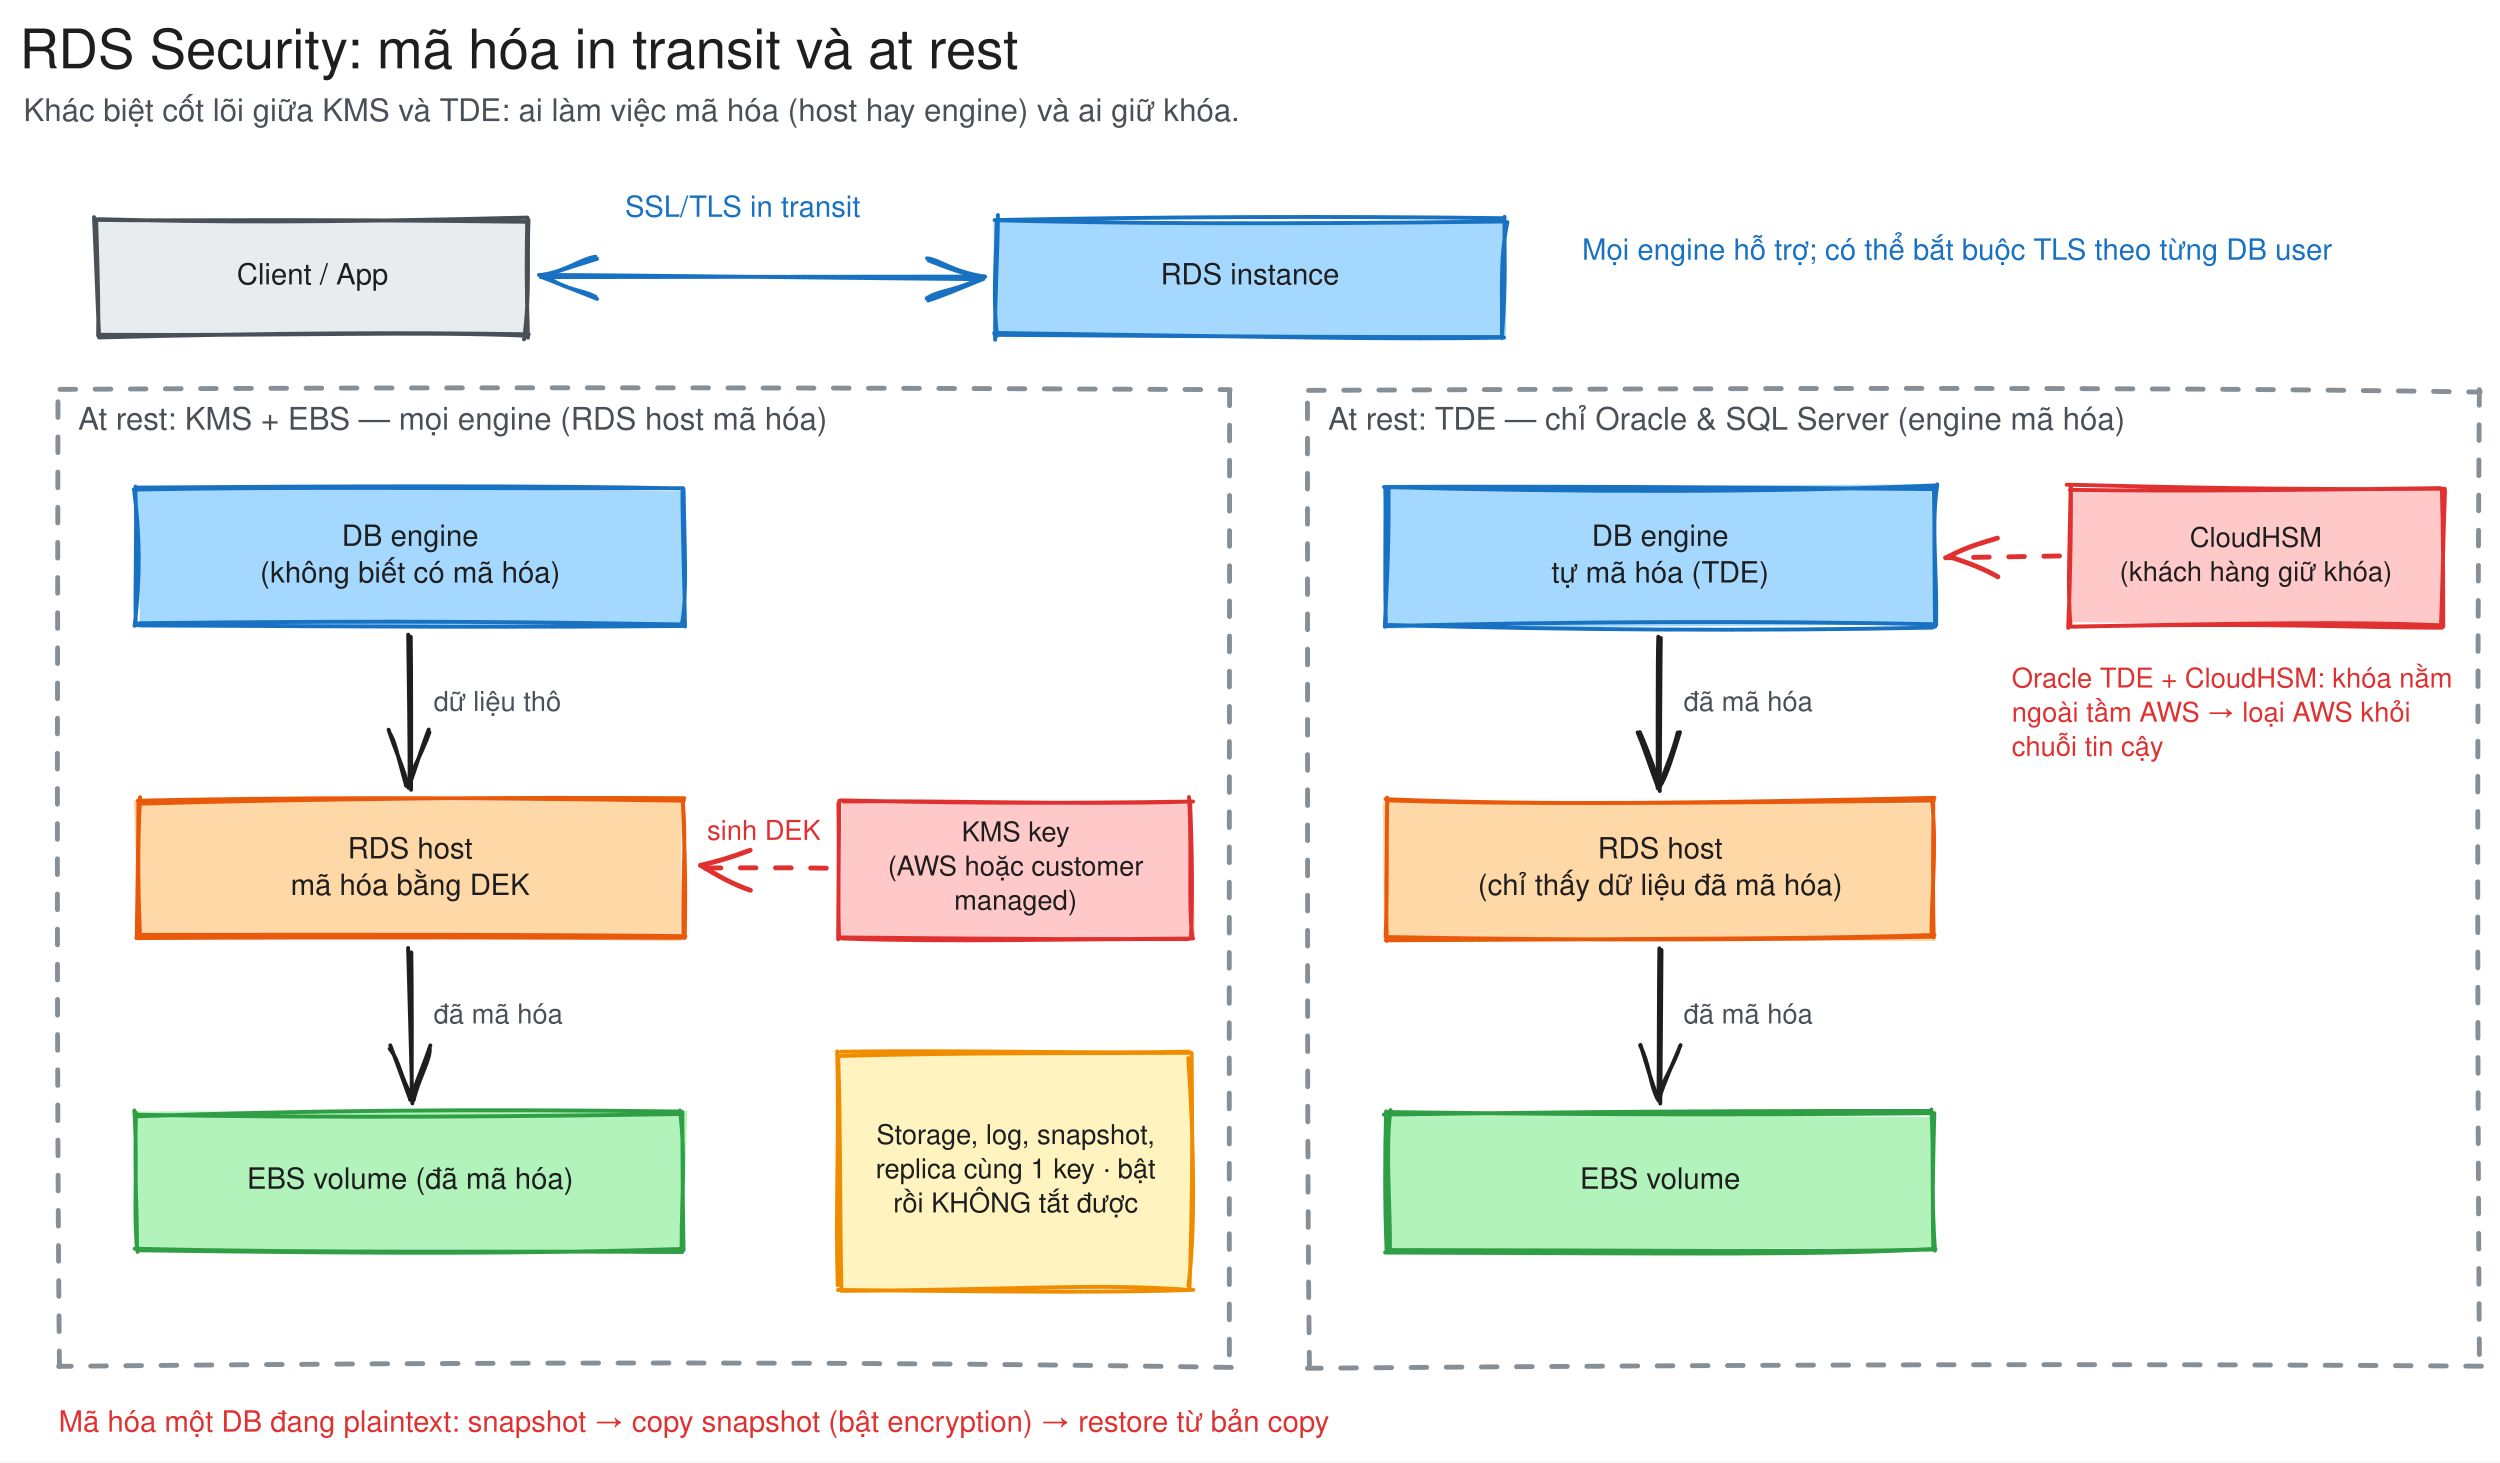
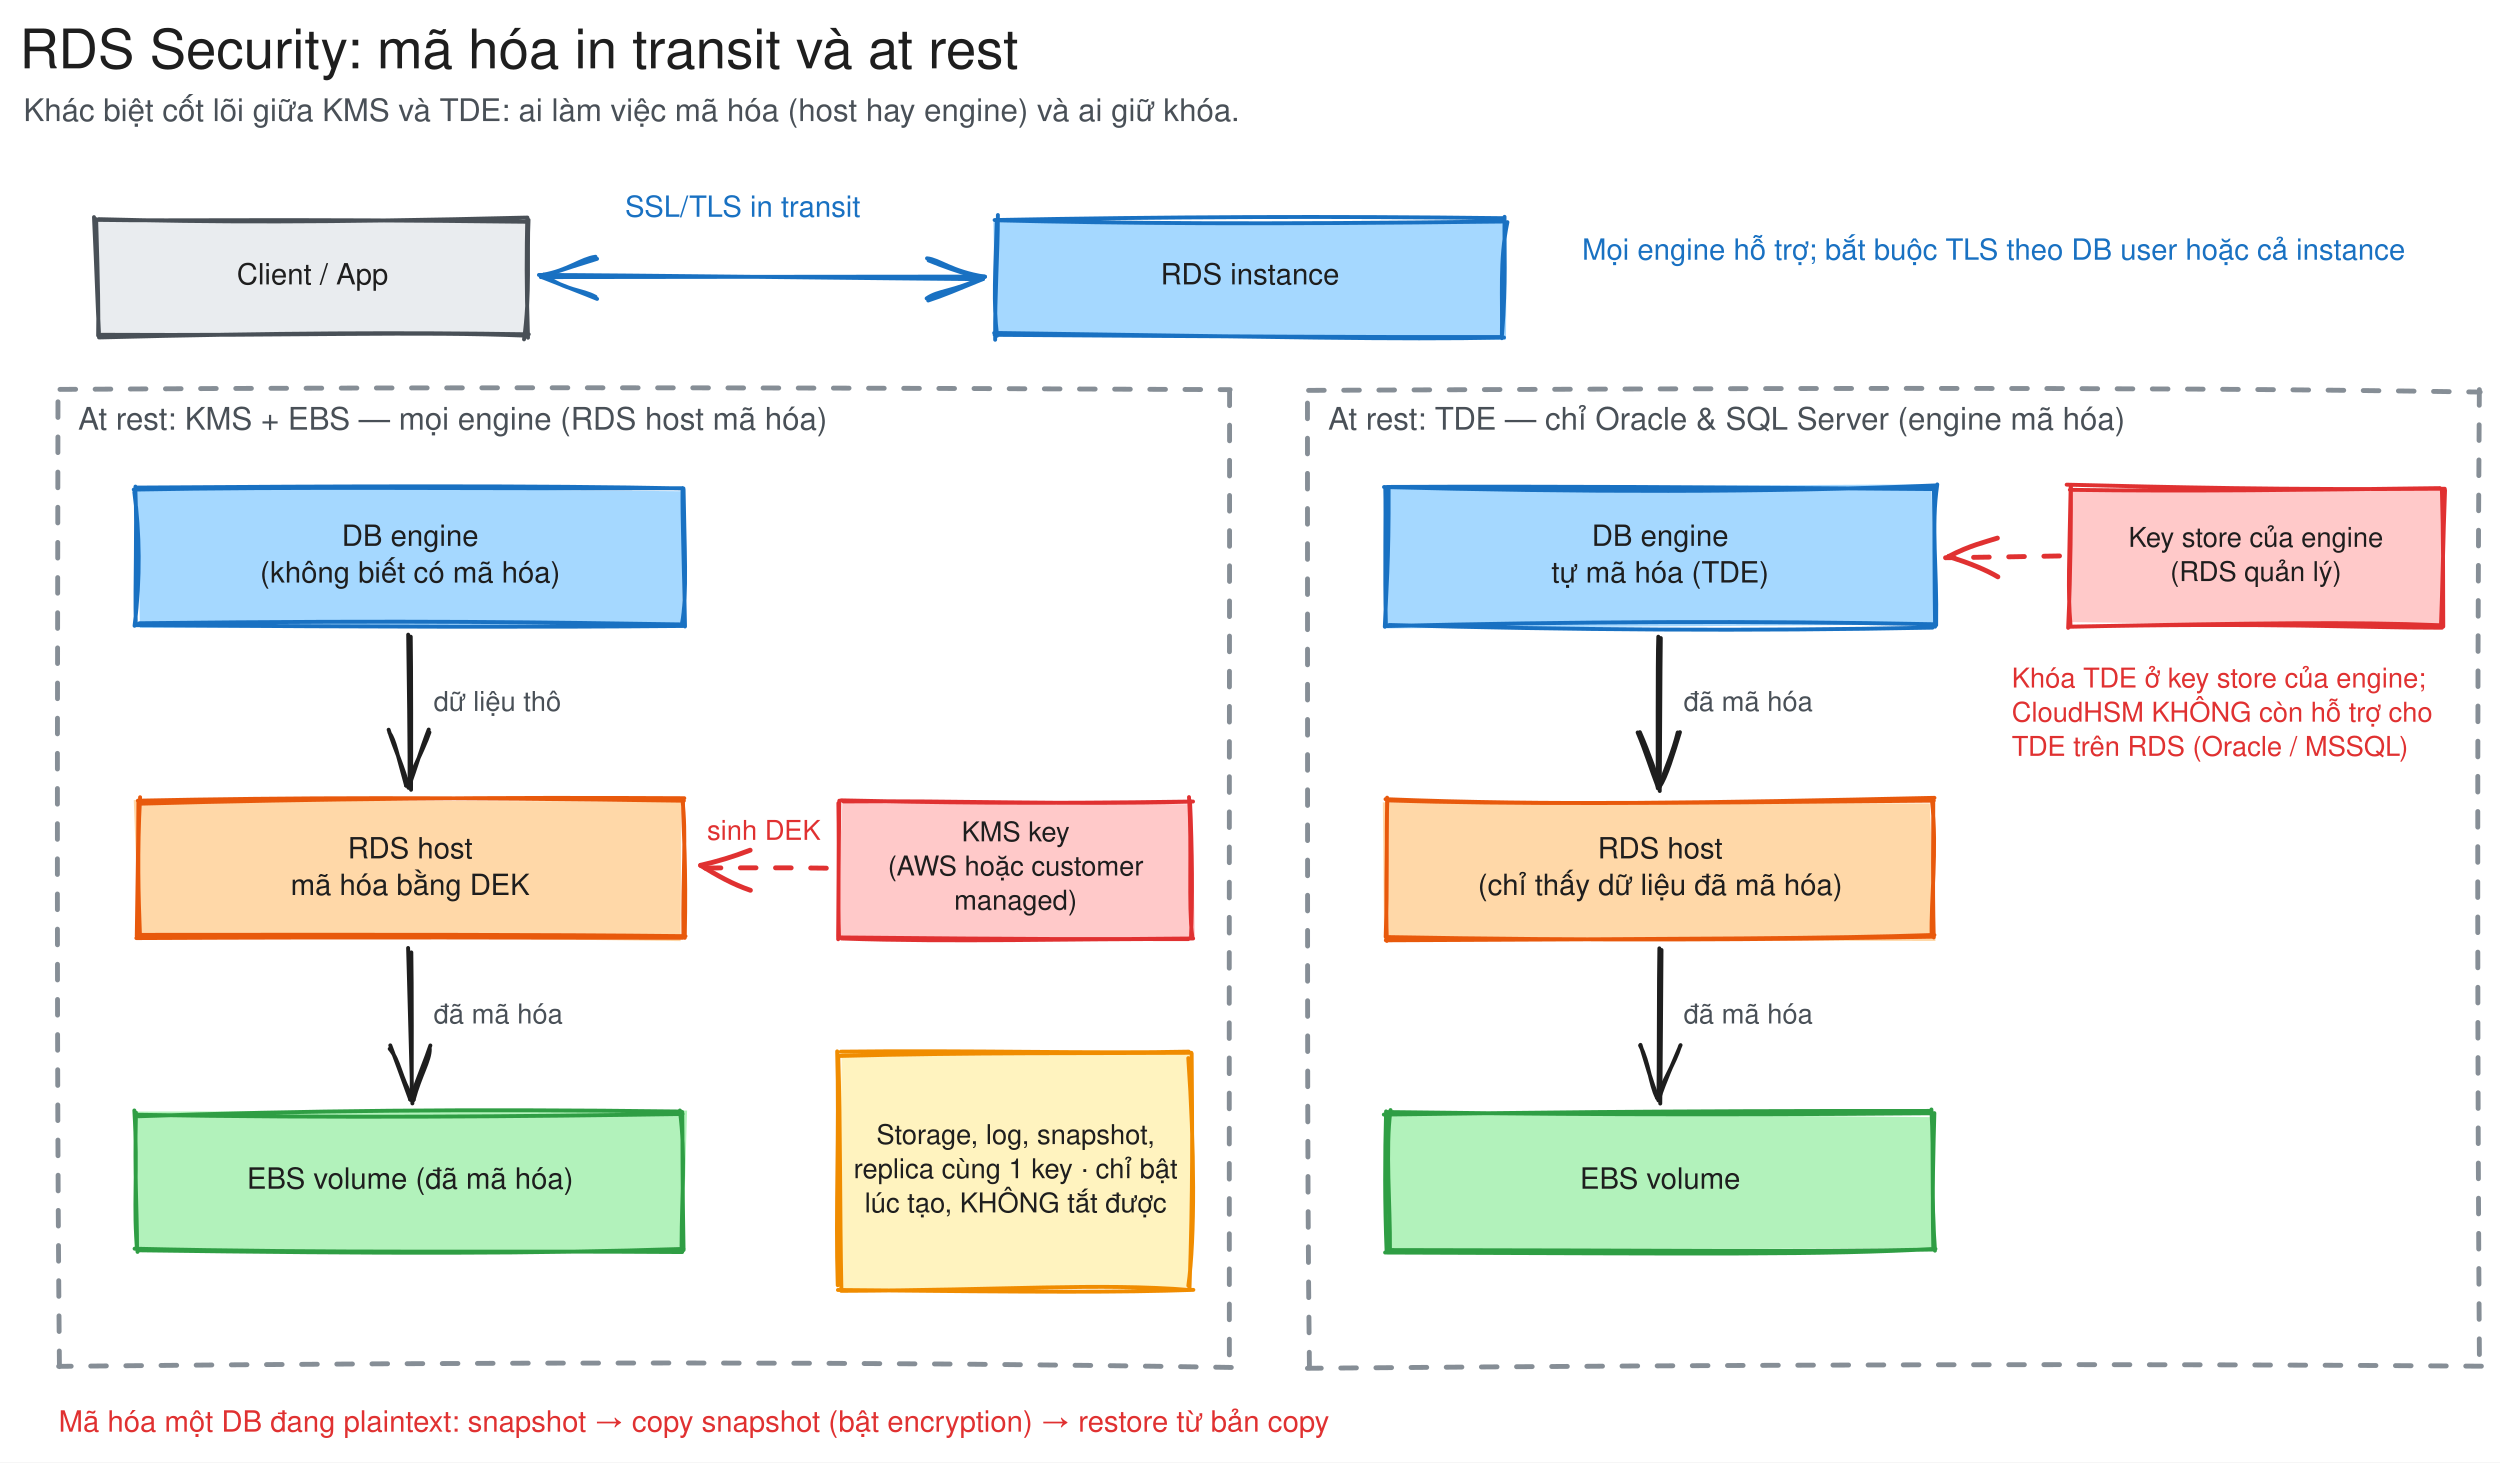
<svg xmlns="http://www.w3.org/2000/svg" version="1.1" viewBox="0 0 1280 748.75" width="1280" height="748.75">
  <defs>
    <style>
      @font-face {
        font-family: "Virgil";
        src: url("https://excalidraw.com/Virgil.woff2");
      }
      @font-face {
        font-family: "Cascadia";
        src: url("https://excalidraw.com/Cascadia.woff2");
      }
    </style>
  </defs>
  <rect x="0" y="0" width="1280" height="748.75" fill="#ffffff" />
  <g transform="translate(10 10) rotate(0 281.4 17.5)">
    <text x="0" y="25" font-family="Helvetica, Segoe UI Emoji" font-size="28px" fill="#1e1e1e" text-anchor="start" style="white-space: pre;" direction="ltr">RDS Security: mã hóa in transit và at rest</text>
  </g>
  <g transform="translate(12 48) rotate(0 318.08 10)">
    <text x="0" y="14" font-family="Helvetica, Segoe UI Emoji" font-size="16px" fill="#495057" text-anchor="start" style="white-space: pre;" direction="ltr">Khác biệt cốt lõi giữa KMS và TDE: ai làm việc mã hóa (host hay engine) và ai giữ khóa.</text>
  </g>
  <g stroke-linecap="round" transform="translate(30 200) rotate(0 300 250)">
    <path d="M0.71 -0.63 C220.9 -2.15, 441.58 -1.28, 599.82 -0.49 M599.54 -0.31 C599.64 108.45, 599.22 217.59, 599.43 500.67 M600.43 500.13 C415.91 497.05, 232.07 497.3, 0.03 499.57 M0.43 499.72 C-0.52 395.24, -0.96 288.93, -0.31 -0.45" stroke="#868e96" stroke-width="2.5" fill="none" stroke-dasharray="8 10" />
  </g>
  <g transform="translate(40 206) rotate(0 192.16 10)">
    <text x="0" y="14" font-family="Helvetica, Segoe UI Emoji" font-size="16px" fill="#495057" text-anchor="start" style="white-space: pre;" direction="ltr">At rest: KMS + EBS — mọi engine (RDS host mã hóa)</text>
  </g>
  <g stroke-linecap="round" transform="translate(670 200) rotate(0 300 250)">
    <path d="M-0.01 -0.13 C204.04 -1.02, 406.49 -2.24, 599.86 0.74 M599.43 -0.5 C598.2 176.8, 598.45 353.99, 599.49 500.51 M600.47 499.49 C414.77 498.06, 230.81 498.67, -0.59 500.56 M0.43 500.37 C-0.91 386.54, -0.4 273.21, -0.58 0.03" stroke="#868e96" stroke-width="2.5" fill="none" stroke-dasharray="8 10" />
  </g>
  <g transform="translate(680 206) rotate(0 206.4 10)">
    <text x="0" y="14" font-family="Helvetica, Segoe UI Emoji" font-size="16px" fill="#495057" text-anchor="start" style="white-space: pre;" direction="ltr">At rest: TDE — chỉ Oracle &amp; SQL Server (engine mã hóa)</text>
  </g>
  <g stroke-linecap="round" transform="translate(50 112) rotate(0 110 30)">
    <path d="M-0.03 0.23 L220.65 -0.53 L221.07 59.58 L0.51 58.26" stroke="none" stroke-width="0" fill="#e9ecef" />
    <path d="M-1.22 0.57 C45.52 1.31, 90.74 -0.06, 220.52 1.56 M0.54 0.21 C58.03 1.76, 113.99 2.04, 220.04 -0.61 M220.61 0.57 C219.77 17.42, 221.48 38.94, 218.3 61.76 M219.94 0.23 C219.63 16.71, 219.38 33.01, 220.34 60.92 M219.95 59.89 C163.12 57.5, 103.93 60.01, 1.16 59.39 M220.73 59.16 C156.03 58.17, 92.34 58.39, 0.69 60.78 M0.65 58.06 C-0.04 44.85, -0.5 29.03, -1.88 -0.84 M0.24 59.79 C0.49 47.94, 0.29 35.89, -0.77 0.2" stroke="#495057" stroke-width="2" fill="none" />
  </g>
  <g transform="translate(117.85 132.625) rotate(0 42.15 9.375)">
    <text x="42.15" y="13" font-family="Helvetica, Segoe UI Emoji" font-size="15px" fill="#1e1e1e" text-anchor="middle" style="white-space: pre;" direction="ltr">Client / App</text>
  </g>
  <g stroke-linecap="round" transform="translate(510 112) rotate(0 130 30)">
    <path d="M-1.4 1.72 L261.42 1.7 L261.08 61.85 L-0.21 60.1" stroke="none" stroke-width="0" fill="#a5d8ff" />
    <path d="M0.87 0.82 C65.9 2.35, 130.26 2.98, 259.76 1.42 M-0.76 0.67 C85.17 -1, 171.82 -1.39, 259.72 -0.29 M261.8 1.74 C257.66 21.19, 259.41 39.78, 258.94 61.16 M260.33 -0.99 C260.08 15.24, 261.19 32.29, 259.08 59.07 M260.04 60.82 C204.6 62, 146.24 60.51, -0.98 58.46 M259.42 60.55 C192.14 60.71, 125.39 60.31, -0.75 59.43 M-0.48 61.96 C-0.68 38.13, 0.89 18.46, 0.92 -1.91 M0.51 59.9 C-1.51 43.57, -0.4 26.47, 0.38 0.64" stroke="#1971c2" stroke-width="2" fill="none" />
  </g>
  <g transform="translate(593.425 132.625) rotate(0 46.575 9.375)">
    <text x="46.575" y="13" font-family="Helvetica, Segoe UI Emoji" font-size="15px" fill="#1e1e1e" text-anchor="middle" style="white-space: pre;" direction="ltr">RDS instance</text>
  </g>
  <g stroke-linecap="round" transform="translate(70 250) rotate(0 140 35)">
    <path d="M0.44 -0.93 L278.94 1.51 L279.48 71.15 L1.62 71.52" stroke="none" stroke-width="0" fill="#a5d8ff" />
    <path d="M-1.52 0.67 C80.84 -0.92, 164.87 0.22, 278.86 -0.02 M0.27 -0.36 C103.99 -1.09, 207.43 -1.47, 279.92 0.08 M279.99 0.64 C280.37 28.11, 281.93 55.69, 279.13 69.41 M279.45 -0.13 C279.3 16.37, 280.12 34.44, 280.72 70.76 M279.35 69.71 C210.53 68.68, 144.37 67.49, 1.38 69.1 M279.77 70.49 C206.72 71.15, 131.78 71.03, -0.46 70.09 M-1.11 70.41 C1.98 45.99, 1.5 22.61, -1.22 1.99 M-0.49 70.04 C-0.97 47.32, 0.18 23.16, -0.65 -0.87" stroke="#1971c2" stroke-width="2" fill="none" />
  </g>
  <g transform="translate(132.825 266.25) rotate(0 77.175 18.75)">
    <text x="77.175" y="13.25" font-family="Helvetica, Segoe UI Emoji" font-size="15px" fill="#1e1e1e" text-anchor="middle" style="white-space: pre;" direction="ltr">DB engine</text>
    <text x="77.175" y="32" font-family="Helvetica, Segoe UI Emoji" font-size="15px" fill="#1e1e1e" text-anchor="middle" style="white-space: pre;" direction="ltr">(không biết có mã hóa)</text>
  </g>
  <g stroke-linecap="round" transform="translate(70 410) rotate(0 140 35)">
    <path d="M-1.52 -0.38 L278.86 0.41 L278.48 71.85 L1.04 68.4" stroke="none" stroke-width="0" fill="#ffd8a8" />
    <path d="M1.16 1.5 C92.42 -1.07, 184.08 -1.85, 280.36 -1.32 M0.57 -0.05 C79.02 -1.67, 156.94 -1.88, 280.14 -0.03 M279.36 -0.87 C281.54 17.49, 279.49 36.69, 279.89 69.43 M279.66 -0.57 C279.91 16.59, 281.4 31.78, 280.6 70.17 M280.97 69.31 C202.76 68.45, 126.12 68.57, 1.33 68.65 M279.58 70.15 C202.51 70.17, 124.34 69.65, -0.19 70.31 M1.67 69.19 C0.89 48.3, 0.19 27.05, 1.73 -1.82 M0.02 69.28 C0.22 49.59, 0.78 29.22, 0.87 0.38" stroke="#e8590c" stroke-width="2" fill="none" />
  </g>
  <g transform="translate(151.125 426.25) rotate(0 58.875 18.75)">
    <text x="58.875" y="13.25" font-family="Helvetica, Segoe UI Emoji" font-size="15px" fill="#1e1e1e" text-anchor="middle" style="white-space: pre;" direction="ltr">RDS host</text>
    <text x="58.875" y="32" font-family="Helvetica, Segoe UI Emoji" font-size="15px" fill="#1e1e1e" text-anchor="middle" style="white-space: pre;" direction="ltr">mã hóa bằng DEK</text>
  </g>
  <g stroke-linecap="round" transform="translate(70 570) rotate(0 140 35)">
    <path d="M-0.84 -0.89 L281.79 -1.41 L279.71 70.32 L-1.25 69.97" stroke="none" stroke-width="0" fill="#b2f2bb" />
    <path d="M0.84 1.53 C84.22 -1.34, 167.36 -2.33, 278.72 -0.91 M-0.26 0.75 C100.51 2.56, 200.7 1.64, 279.48 0.37 M278.09 -1.43 C281.14 21.66, 279.01 41.42, 278.96 68.09 M279.3 -0.65 C279.58 14.6, 279.22 29.4, 279.98 70.04 M279.27 71.06 C188.9 70.35, 97.84 71.74, -1.09 69.33 M280.06 69.44 C203.8 71.97, 128.45 71.92, 0.41 70.15 M0.42 70.98 C-2.04 49.53, 0.74 29.6, -1.22 -1.45 M0.16 69.04 C0.2 51.11, -1.17 32.25, -0.39 -0.35" stroke="#2f9e44" stroke-width="2" fill="none" />
  </g>
  <g transform="translate(127.95 595.625) rotate(0 82.05 9.375)">
    <text x="82.05" y="13" font-family="Helvetica, Segoe UI Emoji" font-size="15px" fill="#1e1e1e" text-anchor="middle" style="white-space: pre;" direction="ltr">EBS volume (đã mã hóa)</text>
  </g>
  <g stroke-linecap="round" transform="translate(430 410) rotate(0 90 35)">
    <path d="M1.29 1.03 L180.25 1.79 L181.82 70.1 L-1.82 69.66" stroke="none" stroke-width="0" fill="#ffc9c9" />
    <path d="M1.86 0.35 C58.46 -0.25, 116.37 2.15, 178.87 0.46 M0.67 -0.22 C47.36 0.82, 94.76 1.68, 180.83 0.38 M178.77 -1.89 C180.39 24.74, 178.34 53.5, 180.44 69.43 M179.28 -0.04 C180.43 25.21, 180.6 50.55, 179.78 70.47 M178.43 70.83 C118.47 70.5, 59.37 72.6, 0.84 70.51 M180.89 70.5 C138.74 71.03, 96.57 70.9, -0.27 69.96 M-0.43 69.54 C-1.08 50.31, -0.27 30.75, -0.75 1.2 M-0.86 70.9 C-0.7 46.05, -0.58 20.97, -0.27 -0.05" stroke="#e03131" stroke-width="2" fill="none" />
  </g>
  <g transform="translate(452.31 418.75) rotate(0 67.69 26.25)">
    <text x="67.69" y="12" font-family="Helvetica, Segoe UI Emoji" font-size="14px" fill="#1e1e1e" text-anchor="middle" style="white-space: pre;" direction="ltr">KMS key</text>
    <text x="67.69" y="29.5" font-family="Helvetica, Segoe UI Emoji" font-size="14px" fill="#1e1e1e" text-anchor="middle" style="white-space: pre;" direction="ltr">(AWS hoặc customer</text>
    <text x="67.69" y="47" font-family="Helvetica, Segoe UI Emoji" font-size="14px" fill="#1e1e1e" text-anchor="middle" style="white-space: pre;" direction="ltr">managed)</text>
  </g>
  <g stroke-linecap="round" transform="translate(430 540) rotate(0 90 60)">
    <path d="M0.92 -1.95 L179.22 -0.27 L179.42 119.1 L-0.68 120.49" stroke="none" stroke-width="0" fill="#fff3bf" />
    <path d="M0.51 -1.55 C65.76 -2.38, 133 -0.46, 178.63 -1.57 M-0.65 0.67 C65.66 -1.21, 130.95 -0.63, 179.99 -0.97 M178.4 1.75 C181.55 47.02, 181.87 94.09, 178.43 118.27 M180.13 -0.56 C180.41 35.94, 180.78 70.45, 179.03 119.45 M179.52 120.48 C131.81 116.8, 86.91 120.57, 0.71 120.92 M181 120.41 C142.53 121.74, 105.95 121.58, -0.98 120.47 M-1.08 118.04 C-2.3 80.58, -0.21 37.54, -1.37 -1.71 M0.79 120.33 C-0.05 77.66, 0.34 36.7, -0.81 0.18" stroke="#f08c00" stroke-width="2" fill="none" />
  </g>
  <g transform="translate(442.16 573.75) rotate(0 77.84 26.25)">
    <text x="77.84" y="12" font-family="Helvetica, Segoe UI Emoji" font-size="14px" fill="#1e1e1e" text-anchor="middle" style="white-space: pre;" direction="ltr">Storage, log, snapshot,</text>
-     <text x="77.84" y="29.5" font-family="Helvetica, Segoe UI Emoji" font-size="14px" fill="#1e1e1e" text-anchor="middle" style="white-space: pre;" direction="ltr">replica cùng 1 key · bật</text>
-     <text x="77.84" y="47" font-family="Helvetica, Segoe UI Emoji" font-size="14px" fill="#1e1e1e" text-anchor="middle" style="white-space: pre;" direction="ltr">rồi KHÔNG tắt được</text>
+     <text x="77.84" y="29.5" font-family="Helvetica, Segoe UI Emoji" font-size="14px" fill="#1e1e1e" text-anchor="middle" style="white-space: pre;" direction="ltr">replica cùng 1 key · chỉ bật</text>
+     <text x="77.84" y="47" font-family="Helvetica, Segoe UI Emoji" font-size="14px" fill="#1e1e1e" text-anchor="middle" style="white-space: pre;" direction="ltr">lúc tạo, KHÔNG tắt được</text>
  </g>
  <g stroke-linecap="round" transform="translate(710 250) rotate(0 140 35)">
    <path d="M0.22 -0.55 L278.9 -2 L280.61 69.67 L-0.9 71.76" stroke="none" stroke-width="0" fill="#a5d8ff" />
    <path d="M-1.39 -0.64 C96.51 2.02, 194.95 2.24, 281.3 -1.48 M0.22 -0.69 C82.87 -1.09, 165.36 -0.58, 280.35 0.42 M281.88 -1.98 C278.67 19.86, 281.82 40.28, 281.31 70.08 M280.16 -0.26 C280.53 23.22, 280.41 49.14, 280.76 70.86 M279.45 71.35 C186.03 73.22, 92.86 72.53, 1.29 69.99 M280.28 69.61 C187.62 67.77, 94.55 68.25, -0.62 70.56 M-0.98 70.9 C-0.36 53.91, 1.16 37.64, 0.97 -0.03 M-0.43 69.45 C-1.13 42.21, -0.36 14.45, -0.74 -0.43" stroke="#1971c2" stroke-width="2" fill="none" />
  </g>
  <g transform="translate(794.575 266.25) rotate(0 55.425 18.75)">
    <text x="55.425" y="13.25" font-family="Helvetica, Segoe UI Emoji" font-size="15px" fill="#1e1e1e" text-anchor="middle" style="white-space: pre;" direction="ltr">DB engine</text>
    <text x="55.425" y="32" font-family="Helvetica, Segoe UI Emoji" font-size="15px" fill="#1e1e1e" text-anchor="middle" style="white-space: pre;" direction="ltr">tự mã hóa (TDE)</text>
  </g>
  <g stroke-linecap="round" transform="translate(710 410) rotate(0 140 35)">
    <path d="M-1.99 0.79 L278.06 1.36 L280.95 71.8 L-1.38 71.2" stroke="none" stroke-width="0" fill="#ffd8a8" />
    <path d="M-0.61 -0.82 C83.22 2.57, 164.33 1.06, 280.44 -1.51 M0.76 -0.16 C64.95 1.81, 130.63 1.36, 280.11 -0.07 M279.16 -0.12 C281.96 25.94, 278.5 50.58, 279.02 69.52 M279.83 0.92 C279.89 20.14, 279.39 39.28, 280.08 69.96 M280.42 68.69 C223.87 70.62, 167.87 70.58, -0.45 71.44 M280.13 69.58 C193.14 71.17, 106.23 71.73, -0.15 69.77 M0.07 71.77 C-0.55 52.74, 0.05 35.44, 0.2 -1.6 M-0.54 69.68 C0.47 43.46, -0.31 15.05, 0.28 0.66" stroke="#e8590c" stroke-width="2" fill="none" />
  </g>
  <g transform="translate(756.175 426.25) rotate(0 93.825 18.75)">
    <text x="93.825" y="13.25" font-family="Helvetica, Segoe UI Emoji" font-size="15px" fill="#1e1e1e" text-anchor="middle" style="white-space: pre;" direction="ltr">RDS host</text>
    <text x="93.825" y="32" font-family="Helvetica, Segoe UI Emoji" font-size="15px" fill="#1e1e1e" text-anchor="middle" style="white-space: pre;" direction="ltr">(chỉ thấy dữ liệu đã mã hóa)</text>
  </g>
  <g stroke-linecap="round" transform="translate(710 570) rotate(0 140 35)">
    <path d="M0.61 -0.38 L278.59 1.97 L281.55 68.98 L1.8 70.41" stroke="none" stroke-width="0" fill="#b2f2bb" />
    <path d="M-1.49 0.67 C63.96 -0.2, 130.39 -1.28, 278.69 -1.21 M-0.19 -0.64 C76.4 0.36, 152.45 1.1, 279.37 -0.01 M278.88 -1.95 C280.26 21.56, 278.65 42.33, 280.69 70.34 M280.39 -0.08 C279.93 18.75, 279.21 37.51, 279.86 69.83 M280.95 69.41 C222.35 72.65, 164.78 71.87, -0.83 71.3 M280.76 69.74 C210.36 71.2, 140.64 70.14, 0.6 70.02 M1.66 70.23 C1.82 46.11, -0.76 18.51, 1.95 -1.65 M-0.05 70.98 C-1.05 45.93, -0.96 21.86, -0.33 -0.97" stroke="#2f9e44" stroke-width="2" fill="none" />
  </g>
  <g transform="translate(808.975 595.625) rotate(0 41.025 9.375)">
    <text x="41.025" y="13" font-family="Helvetica, Segoe UI Emoji" font-size="15px" fill="#1e1e1e" text-anchor="middle" style="white-space: pre;" direction="ltr">EBS volume</text>
  </g>
  <g stroke-linecap="round" transform="translate(1060 250) rotate(0 95 35)">
    <path d="M-0.06 1.49 L190.02 0.98 L191.65 71.07 L-0.33 68.5" stroke="none" stroke-width="0" fill="#ffc9c9" />
    <path d="M-1.87 -1.85 C52.07 -0.58, 106.45 0.89, 191.71 0.23 M-0.24 0.8 C61.36 1.66, 122.59 0.8, 189.25 -0.09 M191.86 0.96 C190.9 24.95, 190.56 51.92, 189.78 70.08 M190.24 0.56 C190.99 23.3, 190.85 47.86, 190.95 70.81 M190.27 71.4 C146.11 71.44, 103.45 68.59, -0.56 70.91 M189.22 70.12 C144.2 68.29, 96.64 69.01, 0.65 70.83 M-1.11 71.47 C0.3 41.06, 0.35 12.33, 0.32 -0.92 M0.09 69.85 C-1.4 52.51, -0.49 36.48, 0.18 -0.53" stroke="#e03131" stroke-width="2" fill="none" />
  </g>
  <g transform="translate(1087.17 267.5) rotate(0 67.83 17.5)">
-     <text x="67.83" y="12.5" font-family="Helvetica, Segoe UI Emoji" font-size="14px" fill="#1e1e1e" text-anchor="middle" style="white-space: pre;" direction="ltr">CloudHSM</text>
-     <text x="67.83" y="30" font-family="Helvetica, Segoe UI Emoji" font-size="14px" fill="#1e1e1e" text-anchor="middle" style="white-space: pre;" direction="ltr">(khách hàng giữ khóa)</text>
+     <text x="67.83" y="12.5" font-family="Helvetica, Segoe UI Emoji" font-size="14px" fill="#1e1e1e" text-anchor="middle" style="white-space: pre;" direction="ltr">Key store của engine</text>
+     <text x="67.83" y="30" font-family="Helvetica, Segoe UI Emoji" font-size="14px" fill="#1e1e1e" text-anchor="middle" style="white-space: pre;" direction="ltr">(RDS quản lý)</text>
  </g>
  <g stroke-linecap="round">
    <g transform="translate(276 142) rotate(0 114 0)">
      <path d="M0.9 -0.12 C39.01 -0.24, 190.25 -0.3, 227.92 -0.39 M-0.08 -1.23 C37.92 -1.21, 188.71 0.69, 226.92 0.94" stroke="#1971c2" stroke-width="2" fill="none" />
    </g>
    <g transform="translate(276 142) rotate(0 114 0)">
      <path d="M28.88 -10.55 C21.73 -9.62, 14.5 -3.5, 2.31 -1.38 M29.69 -9.48 C22.07 -7.07, 13.84 -4.62, 1.28 -0.19" stroke="#1971c2" stroke-width="2" fill="none" />
    </g>
    <g transform="translate(276 142) rotate(0 114 0)">
      <path d="M28.91 9.97 C21.68 6, 14.45 7.22, 2.31 -1.38 M29.71 11.04 C22.25 7.96, 14.01 4.93, 1.28 -0.19" stroke="#1971c2" stroke-width="2" fill="none" />
    </g>
    <g transform="translate(276 142) rotate(0 114 0)">
      <path d="M198.43 10.78 C204.71 6.45, 210.98 7.72, 228.33 -0.32 M199.24 11.86 C206.88 9.39, 213.75 6.42, 227.3 0.87" stroke="#1971c2" stroke-width="2" fill="none" />
    </g>
    <g transform="translate(276 142) rotate(0 114 0)">
      <path d="M198.63 -9.74 C204.92 -9.17, 211.15 -2.99, 228.33 -0.32 M199.44 -8.66 C206.87 -5.64, 213.69 -3.13, 227.3 0.87" stroke="#1971c2" stroke-width="2" fill="none" />
    </g>
  </g>
  <g stroke-linecap="round">
    <g transform="translate(210 326) rotate(0 0 39)">
      <path d="M0.3 -0.01 C0.56 13.01, 0.58 65.42, 0.45 78.38 M-1.01 -1.06 C-0.76 11.57, -0.18 63.12, -0.27 76.46" stroke="#1e1e1e" stroke-width="2" fill="none" />
    </g>
    <g transform="translate(210 326) rotate(0 0 39)">
      <path d="M-10.65 49.05 C-7.83 53.18, -6.71 59.73, -2.08 76.22 M-11.02 47.61 C-7.94 57.63, -3.44 66.73, -0.82 77.27" stroke="#1e1e1e" stroke-width="2" fill="none" />
    </g>
    <g transform="translate(210 326) rotate(0 0 39)">
      <path d="M9.87 48.97 C8.52 53.17, 5.46 59.73, -2.08 76.22 M9.5 47.53 C5.58 57.48, 3.09 66.6, -0.82 77.27" stroke="#1e1e1e" stroke-width="2" fill="none" />
    </g>
  </g>
  <g stroke-linecap="round">
    <g transform="translate(210 486) rotate(0 0 39)">
      <path d="M-1.05 -0.64 C-0.75 12.52, 0.86 65.94, 1.14 78.95 M0.6 1.63 C0.9 14.48, 0.86 64.53, 0.79 77.33" stroke="#1e1e1e" stroke-width="2" fill="none" />
    </g>
    <g transform="translate(210 486) rotate(0 0 39)">
      <path d="M-10.48 51.01 C-5.33 57.08, -5.42 64.85, 1.74 77.16 M-10.17 49.22 C-7.4 56.41, -5.09 62.91, 0.04 76.98" stroke="#1e1e1e" stroke-width="2" fill="none" />
    </g>
    <g transform="translate(210 486) rotate(0 0 39)">
      <path d="M10.05 51.06 C10.17 56.94, 5.06 64.7, 1.74 77.16 M10.35 49.27 C7.97 56.43, 5.12 62.92, 0.04 76.98" stroke="#1e1e1e" stroke-width="2" fill="none" />
    </g>
  </g>
  <g stroke-linecap="round">
    <g transform="translate(424 445) rotate(0 -34 0)">
      <path d="M-0.93 -0.5 C-12.18 -0.78, -56.21 -0.69, -67.23 -0.54" stroke="#e03131" stroke-width="2.5" fill="none" stroke-dasharray="8 10" />
    </g>
    <g transform="translate(424 445) rotate(0 -34 0)">
      <path d="M-39.93 -9.7 C-48.96 -6.24, -56.48 -4, -65.29 -1.95" stroke="#e03131" stroke-width="2.5" fill="none" />
    </g>
    <g transform="translate(424 445) rotate(0 -34 0)">
      <path d="M-39.8 10.82 C-49.07 7.67, -56.63 3.31, -65.29 -1.95" stroke="#e03131" stroke-width="2.5" fill="none" />
    </g>
  </g>
  <g stroke-linecap="round">
    <g transform="translate(850 326) rotate(0 0 39)">
      <path d="M0.33 0.68 C0.11 13.7, -0.09 65.93, -0.21 79 M-0.95 -0.01 C-1.44 12.61, -1.2 64.52, -1.26 77.4" stroke="#1e1e1e" stroke-width="2" fill="none" />
    </g>
    <g transform="translate(850 326) rotate(0 0 39)">
      <path d="M-10.38 48.87 C-5.62 59.6, -1.46 72.31, -0.09 76.5 M-11.54 49.02 C-7.52 58.61, -4.9 67.37, -0.95 77.65" stroke="#1e1e1e" stroke-width="2" fill="none" />
    </g>
    <g transform="translate(850 326) rotate(0 0 39)">
      <path d="M10.14 48.87 C6.86 59.66, 2.98 72.36, -0.09 76.5 M8.98 49.02 C6.63 58.64, 2.87 67.4, -0.95 77.65" stroke="#1e1e1e" stroke-width="2" fill="none" />
    </g>
  </g>
  <g stroke-linecap="round">
    <g transform="translate(850 486) rotate(0 0 39)">
      <path d="M0.69 0.39 C0.59 13.57, 0.28 66.24, 0.05 79.02 M-0.4 -0.45 C-0.72 12.42, -0.64 64.37, -0.87 77.43" stroke="#1e1e1e" stroke-width="2" fill="none" />
    </g>
    <g transform="translate(850 486) rotate(0 0 39)">
      <path d="M-10.28 49.26 C-5.64 58.16, -5.26 68.94, -1.58 76.14 M-10.06 48.96 C-7.17 58.07, -4.74 67.51, -0.78 77.12" stroke="#1e1e1e" stroke-width="2" fill="none" />
    </g>
    <g transform="translate(850 486) rotate(0 0 39)">
      <path d="M10.24 49.4 C7.53 58.37, 0.56 69.1, -1.58 76.14 M10.46 49.1 C6.63 58.15, 2.34 67.55, -0.78 77.12" stroke="#1e1e1e" stroke-width="2" fill="none" />
    </g>
  </g>
  <g stroke-linecap="round">
    <g transform="translate(1054 285) rotate(0 -29 0)">
      <path d="M0.47 -0.35 C-9.11 -0.18, -48.06 0.51, -57.88 0.56" stroke="#e03131" stroke-width="2.5" fill="none" stroke-dasharray="8 10" />
    </g>
    <g transform="translate(1054 285) rotate(0 -29 0)">
      <path d="M-31.34 -9.49 C-37.13 -7.6, -45.43 -5.78, -56.27 -0.09" stroke="#e03131" stroke-width="2.5" fill="none" />
    </g>
    <g transform="translate(1054 285) rotate(0 -29 0)">
      <path d="M-31.1 10.34 C-36.87 6.92, -45.23 3.43, -56.27 -0.09" stroke="#e03131" stroke-width="2.5" fill="none" />
    </g>
  </g>
  <g transform="translate(320 98) rotate(0 69.3 9.375)">
    <text x="0" y="13" font-family="Helvetica, Segoe UI Emoji" font-size="15px" fill="#1971c2" text-anchor="start" style="white-space: pre;" direction="ltr">SSL/TLS in transit</text>
  </g>
  <g transform="translate(810 120) rotate(0 201.45 9.375)">
-     <text x="0" y="13" font-family="Helvetica, Segoe UI Emoji" font-size="15px" fill="#1971c2" text-anchor="start" style="white-space: pre;" direction="ltr">Mọi engine hỗ trợ; có thể bắt buộc TLS theo từng DB user</text>
+     <text x="0" y="13" font-family="Helvetica, Segoe UI Emoji" font-size="15px" fill="#1971c2" text-anchor="start" style="white-space: pre;" direction="ltr">Mọi engine hỗ trợ; bắt buộc TLS theo DB user hoặc cả instance</text>
  </g>
  <g transform="translate(222 352) rotate(0 34.09 8.75)">
    <text x="0" y="12" font-family="Helvetica, Segoe UI Emoji" font-size="14px" fill="#495057" text-anchor="start" style="white-space: pre;" direction="ltr">dữ liệu thô</text>
  </g>
  <g transform="translate(222 512) rotate(0 32.13 8.75)">
    <text x="0" y="12" font-family="Helvetica, Segoe UI Emoji" font-size="14px" fill="#495057" text-anchor="start" style="white-space: pre;" direction="ltr">đã mã hóa</text>
  </g>
  <g transform="translate(362 418) rotate(0 28.63 8.75)">
    <text x="0" y="12" font-family="Helvetica, Segoe UI Emoji" font-size="14px" fill="#e03131" text-anchor="start" style="white-space: pre;" direction="ltr">sinh DEK</text>
  </g>
  <g transform="translate(862 352) rotate(0 32.13 8.75)">
    <text x="0" y="12" font-family="Helvetica, Segoe UI Emoji" font-size="14px" fill="#495057" text-anchor="start" style="white-space: pre;" direction="ltr">đã mã hóa</text>
  </g>
  <g transform="translate(862 512) rotate(0 32.13 8.75)">
    <text x="0" y="12" font-family="Helvetica, Segoe UI Emoji" font-size="14px" fill="#495057" text-anchor="start" style="white-space: pre;" direction="ltr">đã mã hóa</text>
  </g>
  <g transform="translate(1030 340) rotate(0 111.3 26.25)">
-     <text x="0" y="12" font-family="Helvetica, Segoe UI Emoji" font-size="14px" fill="#e03131" text-anchor="start" style="white-space: pre;" direction="ltr">Oracle TDE + CloudHSM: khóa nằm</text>
-     <text x="0" y="29.5" font-family="Helvetica, Segoe UI Emoji" font-size="14px" fill="#e03131" text-anchor="start" style="white-space: pre;" direction="ltr">ngoài tầm AWS → loại AWS khỏi</text>
-     <text x="0" y="47" font-family="Helvetica, Segoe UI Emoji" font-size="14px" fill="#e03131" text-anchor="start" style="white-space: pre;" direction="ltr">chuỗi tin cậy</text>
+     <text x="0" y="12" font-family="Helvetica, Segoe UI Emoji" font-size="14px" fill="#e03131" text-anchor="start" style="white-space: pre;" direction="ltr">Khóa TDE ở key store của engine;</text>
+     <text x="0" y="29.5" font-family="Helvetica, Segoe UI Emoji" font-size="14px" fill="#e03131" text-anchor="start" style="white-space: pre;" direction="ltr">CloudHSM KHÔNG còn hỗ trợ cho</text>
+     <text x="0" y="47" font-family="Helvetica, Segoe UI Emoji" font-size="14px" fill="#e03131" text-anchor="start" style="white-space: pre;" direction="ltr">TDE trên RDS (Oracle / MSSQL)</text>
  </g>
  <g transform="translate(30 720) rotate(0 335.775 9.375)">
    <text x="0" y="13" font-family="Helvetica, Segoe UI Emoji" font-size="15px" fill="#e03131" text-anchor="start" style="white-space: pre;" direction="ltr">Mã hóa một DB đang plaintext: snapshot → copy snapshot (bật encryption) → restore từ bản copy</text>
  </g>
</svg>
